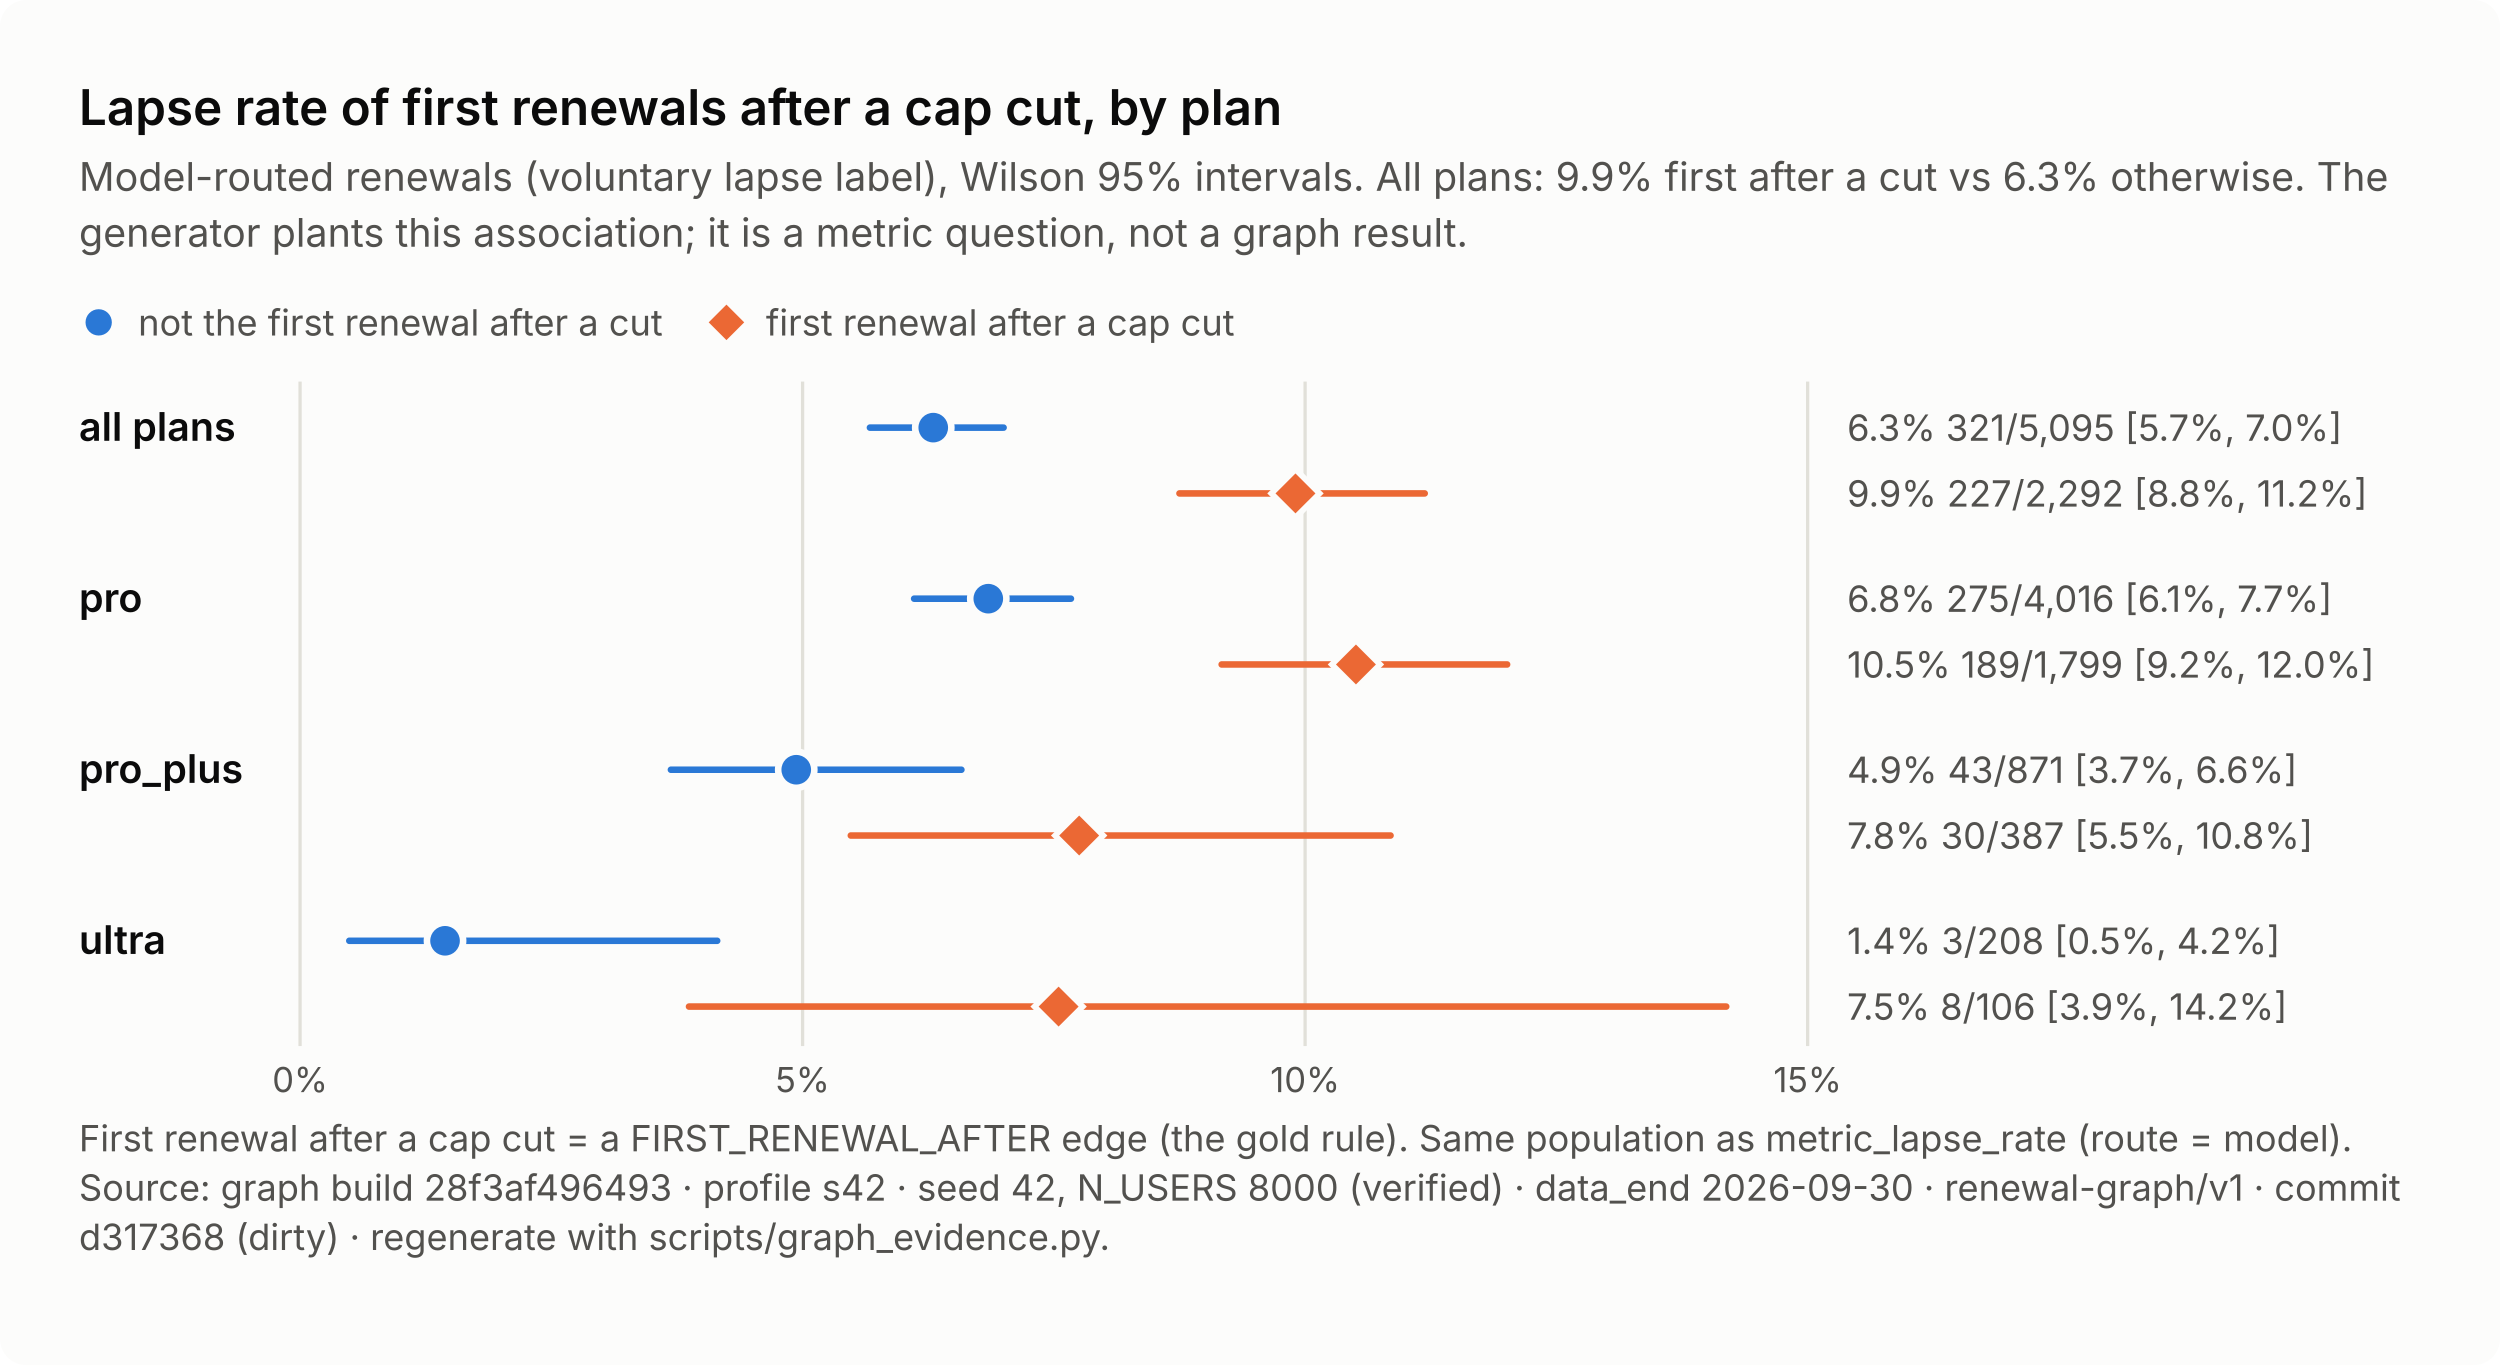
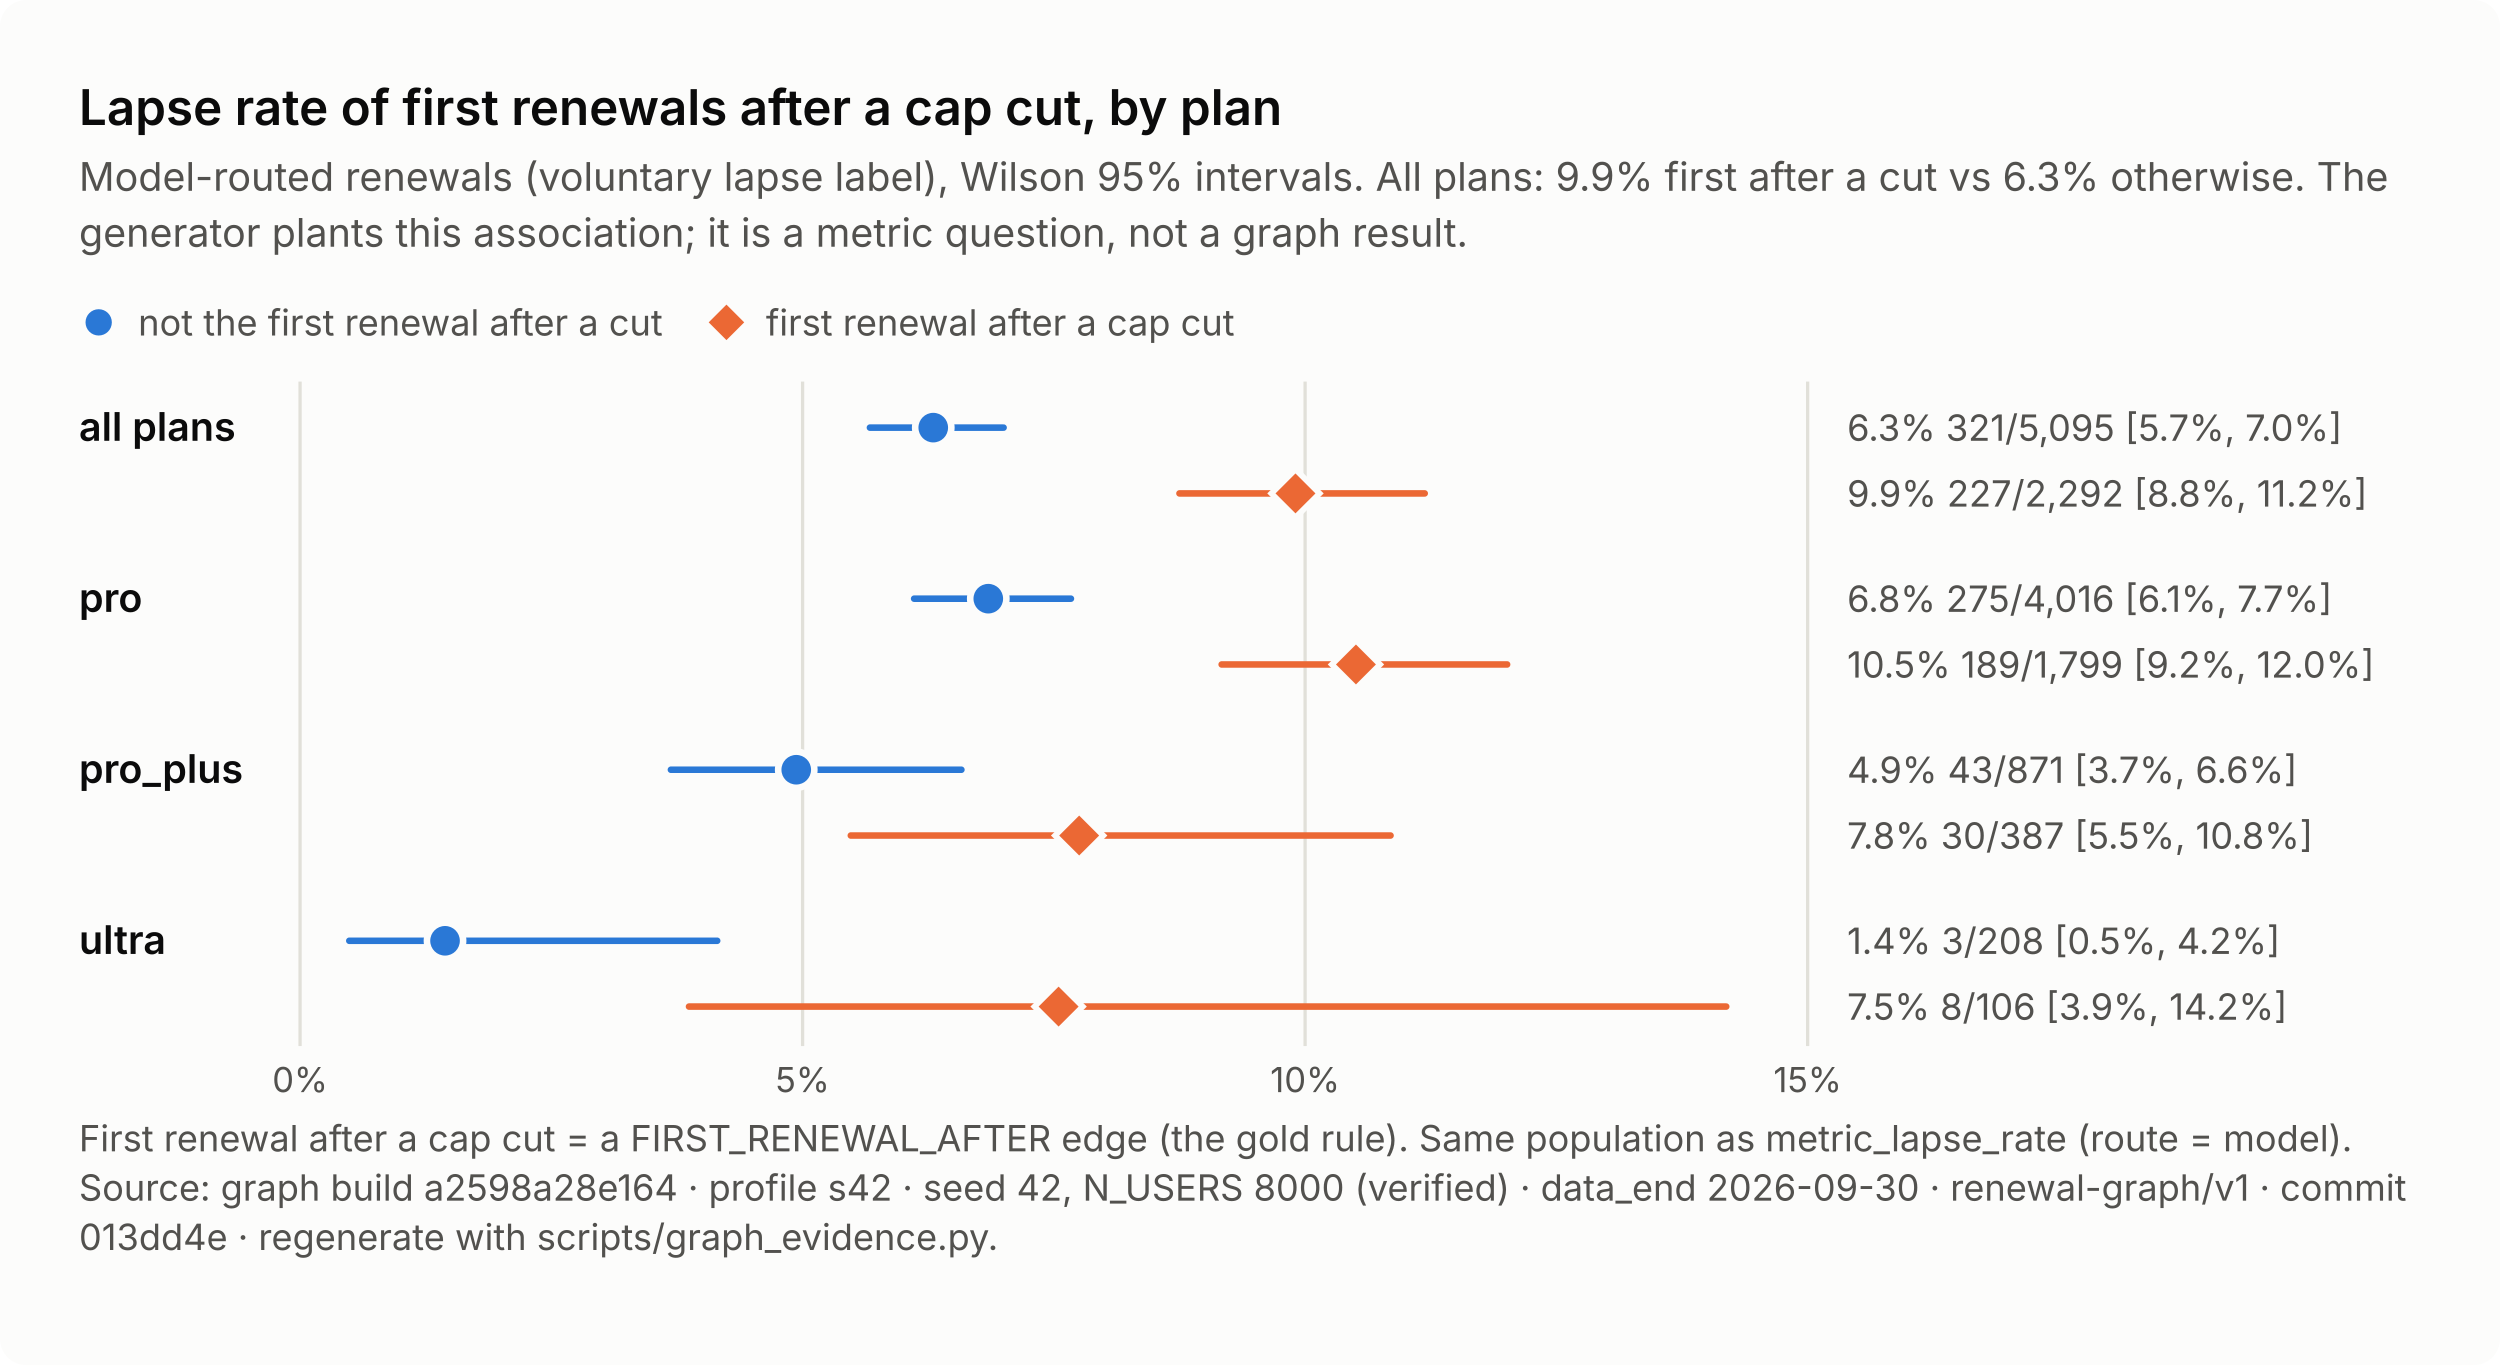
<svg xmlns="http://www.w3.org/2000/svg" width="760" height="415" viewBox="0 0 760 415" role="img" font-family="system-ui, -apple-system, 'Segoe UI', sans-serif">
  <rect width="760" height="415" rx="8" fill="#fcfcfb" />
  <text x="24" y="38" font-size="15" fill="#0b0b0b" font-weight="600">Lapse rate of first renewals after a cap cut, by plan</text>
  <text x="24" y="58" font-size="12" fill="#52514e">Model-routed renewals (voluntary lapse label), Wilson 95% intervals. All plans: 9.9% first after a cut vs 6.3% otherwise. The</text>
  <text x="24" y="75" font-size="12" fill="#52514e">generator plants this association; it is a metric question, not a graph result.</text>
  <circle cx="30" cy="98" r="6" fill="#fcfcfb" />
  <circle cx="30" cy="98" r="4" fill="#2a78d6" />
  <text x="42" y="102" font-size="11" fill="#52514e">not the first renewal after a cut</text>
  <path d="M220.84 90.1L228.74 98L220.84 105.9L212.94 98Z" fill="#fcfcfb" />
  <path d="M220.84 92.6L226.24 98L220.84 103.4L215.44 98Z" fill="#eb6834" />
  <text x="232.84" y="102" font-size="11" fill="#52514e">first renewal after a cap cut</text>
  <line x1="91.22" y1="116" x2="91.22" y2="318" stroke="#e1e0d9" stroke-width="1" />
  <text x="91.22" y="332" font-size="10.5" fill="#52514e" text-anchor="middle" font-variant-numeric="tabular-nums">0%</text>
  <line x1="243.99" y1="116" x2="243.99" y2="318" stroke="#e1e0d9" stroke-width="1" />
  <text x="243.99" y="332" font-size="10.5" fill="#52514e" text-anchor="middle" font-variant-numeric="tabular-nums">5%</text>
  <line x1="396.75" y1="116" x2="396.75" y2="318" stroke="#e1e0d9" stroke-width="1" />
  <text x="396.75" y="332" font-size="10.5" fill="#52514e" text-anchor="middle" font-variant-numeric="tabular-nums">10%</text>
  <line x1="549.52" y1="116" x2="549.52" y2="318" stroke="#e1e0d9" stroke-width="1" />
  <text x="549.52" y="332" font-size="10.5" fill="#52514e" text-anchor="middle" font-variant-numeric="tabular-nums">15%</text>
  <text x="24" y="134" font-size="12" fill="#0b0b0b" font-weight="600">all plans</text>
  <g>
    <line x1="264.46" y1="130" x2="305.09" y2="130" stroke="#2a78d6" stroke-width="2" stroke-linecap="round" />
    <circle cx="283.71" cy="130" r="6.5" fill="#fcfcfb" />
    <circle cx="283.71" cy="130" r="4.5" fill="#2a78d6" />
  </g>
  <text x="561.52" y="134" font-size="11" fill="#52514e" font-variant-numeric="tabular-nums">6.3%  321/5,095  [5.7%, 7.0%]</text>
  <g>
    <line x1="358.56" y1="150" x2="433.11" y2="150" stroke="#eb6834" stroke-width="2" stroke-linecap="round" />
    <path d="M393.82 141.43L402.4 150L393.82 158.57L385.25 150Z" fill="#fcfcfb" />
    <path d="M393.82 143.93L399.9 150L393.82 156.07L387.75 150Z" fill="#eb6834" />
  </g>
  <text x="561.52" y="154" font-size="11" fill="#52514e" font-variant-numeric="tabular-nums">9.9%  227/2,292  [8.8%, 11.2%]</text>
  <text x="24" y="186" font-size="12" fill="#0b0b0b" font-weight="600">pro</text>
  <g>
    <line x1="277.9" y1="182" x2="325.56" y2="182" stroke="#2a78d6" stroke-width="2" stroke-linecap="round" />
    <circle cx="300.44" cy="182" r="6.5" fill="#fcfcfb" />
    <circle cx="300.44" cy="182" r="4.5" fill="#2a78d6" />
  </g>
  <text x="561.52" y="186" font-size="11" fill="#52514e" font-variant-numeric="tabular-nums">6.8%  275/4,016  [6.1%, 7.7%]</text>
  <g>
    <line x1="371.39" y1="202" x2="458.16" y2="202" stroke="#eb6834" stroke-width="2" stroke-linecap="round" />
    <path d="M412.21 193.43L420.78 202L412.21 210.57L403.63 202Z" fill="#fcfcfb" />
    <path d="M412.21 195.93L418.28 202L412.21 208.07L406.13 202Z" fill="#eb6834" />
  </g>
  <text x="561.52" y="206" font-size="11" fill="#52514e" font-variant-numeric="tabular-nums">10.5%  189/1,799  [9.2%, 12.0%]</text>
  <text x="24" y="238" font-size="12" fill="#0b0b0b" font-weight="600">pro_plus</text>
  <g>
    <line x1="203.96" y1="234" x2="292.26" y2="234" stroke="#2a78d6" stroke-width="2" stroke-linecap="round" />
    <circle cx="242.06" cy="234" r="6.5" fill="#fcfcfb" />
    <circle cx="242.06" cy="234" r="4.5" fill="#2a78d6" />
  </g>
  <text x="561.52" y="238" font-size="11" fill="#52514e" font-variant-numeric="tabular-nums">4.9%  43/871  [3.7%, 6.6%]</text>
  <g>
    <line x1="258.65" y1="254" x2="422.72" y2="254" stroke="#eb6834" stroke-width="2" stroke-linecap="round" />
    <path d="M328.07 245.43L336.64 254L328.07 262.57L319.49 254Z" fill="#fcfcfb" />
    <path d="M328.07 247.93L334.14 254L328.07 260.07L321.99 254Z" fill="#eb6834" />
  </g>
  <text x="561.52" y="258" font-size="11" fill="#52514e" font-variant-numeric="tabular-nums">7.8%  30/387  [5.5%, 10.8%]</text>
  <text x="24" y="290" font-size="12" fill="#0b0b0b" font-weight="600">ultra</text>
  <g>
    <line x1="106.19" y1="286" x2="218.02" y2="286" stroke="#2a78d6" stroke-width="2" stroke-linecap="round" />
    <circle cx="135.29" cy="286" r="6.5" fill="#fcfcfb" />
    <circle cx="135.29" cy="286" r="4.5" fill="#2a78d6" />
  </g>
  <text x="561.52" y="290" font-size="11" fill="#52514e" font-variant-numeric="tabular-nums">1.4%  3/208  [0.5%, 4.2%]</text>
  <g>
    <line x1="209.46" y1="306" x2="524.77" y2="306" stroke="#eb6834" stroke-width="2" stroke-linecap="round" />
    <path d="M321.81 297.43L330.39 306L321.81 314.57L313.24 306Z" fill="#fcfcfb" />
    <path d="M321.81 299.93L327.89 306L321.81 312.07L315.74 306Z" fill="#eb6834" />
  </g>
  <text x="561.52" y="310" font-size="11" fill="#52514e" font-variant-numeric="tabular-nums">7.5%  8/106  [3.9%, 14.2%]</text>
  <text x="24" y="350" font-size="11" fill="#52514e">First renewal after a cap cut = a FIRST_RENEWAL_AFTER edge (the gold rule). Same population as metric_lapse_rate (route = model).</text>
-   <text x="24" y="365" font-size="11" fill="#52514e">Source: graph build 28f3af496493 · profile s42 · seed 42, N_USERS 8000 (verified) · data_end 2026-09-30 · renewal-graph/v1 · commit</text>
-   <text x="24" y="380" font-size="11" fill="#52514e">d317368 (dirty) · regenerate with scripts/graph_evidence.py.</text>
+   <text x="24" y="365" font-size="11" fill="#52514e">Source: graph build a2598a28e164 · profile s42 · seed 42, N_USERS 8000 (verified) · data_end 2026-09-30 · renewal-graph/v1 · commit</text>
+   <text x="24" y="380" font-size="11" fill="#52514e">013dd4e · regenerate with scripts/graph_evidence.py.</text>
</svg>
